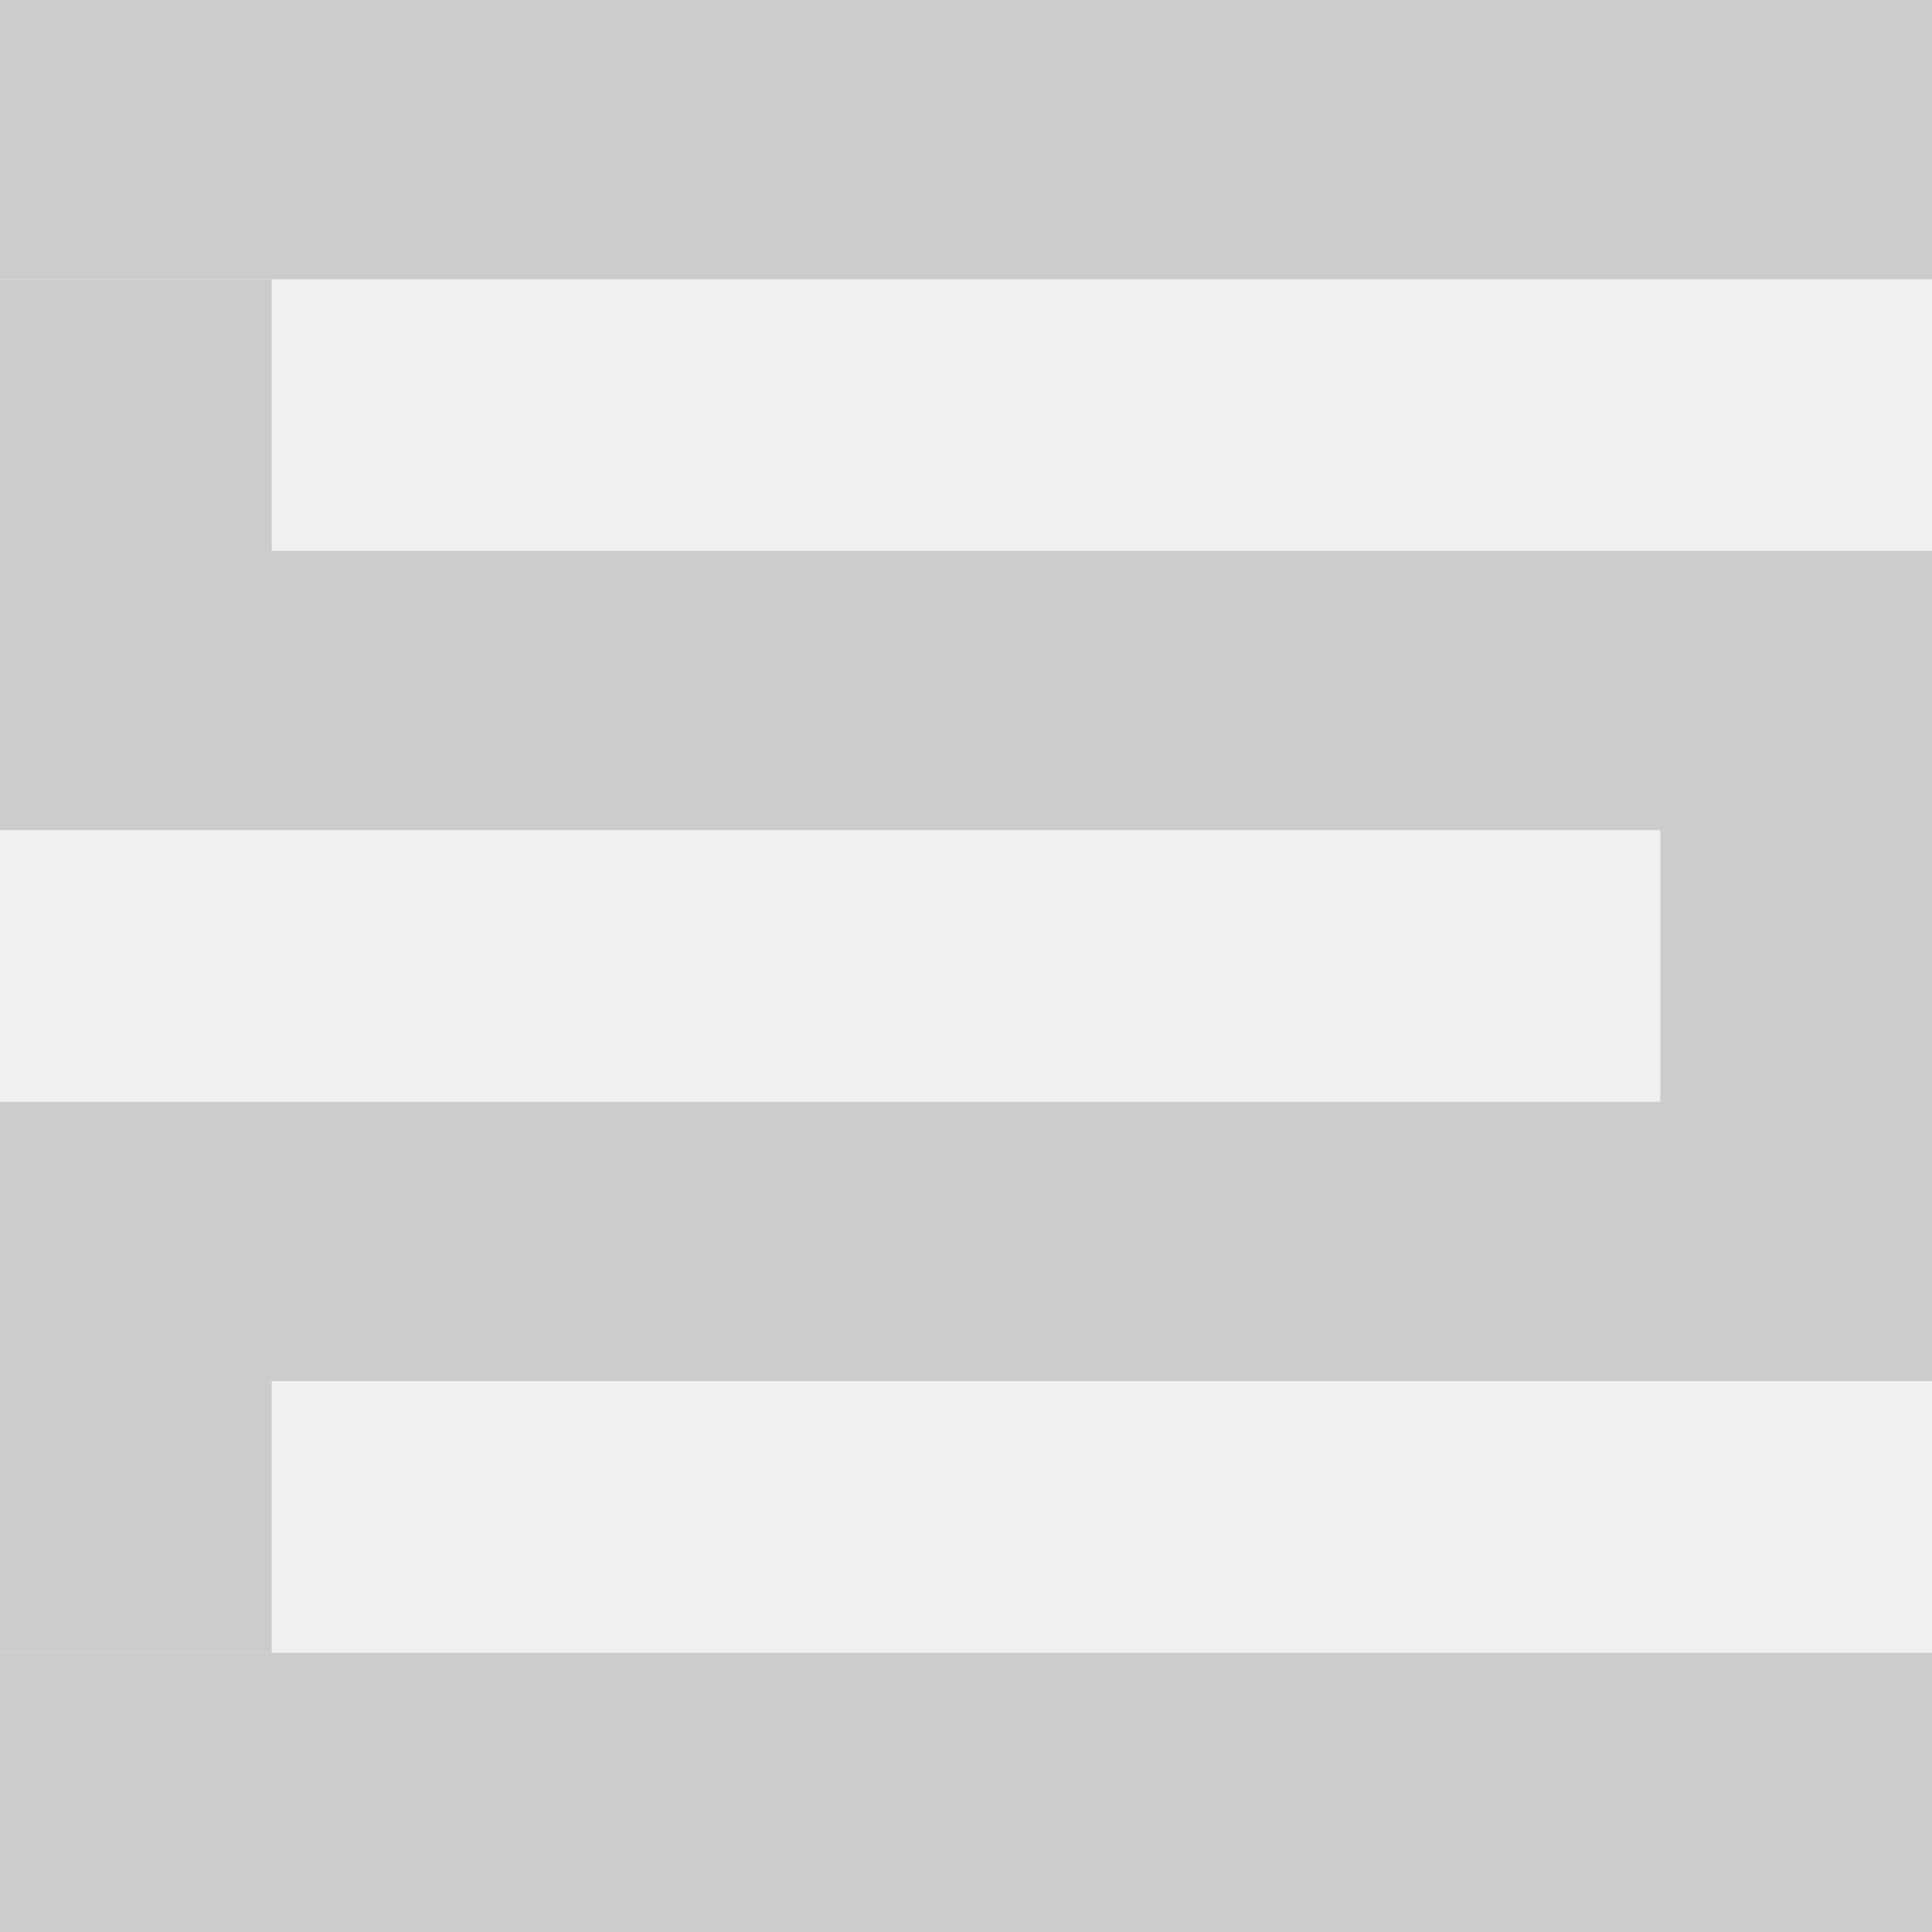
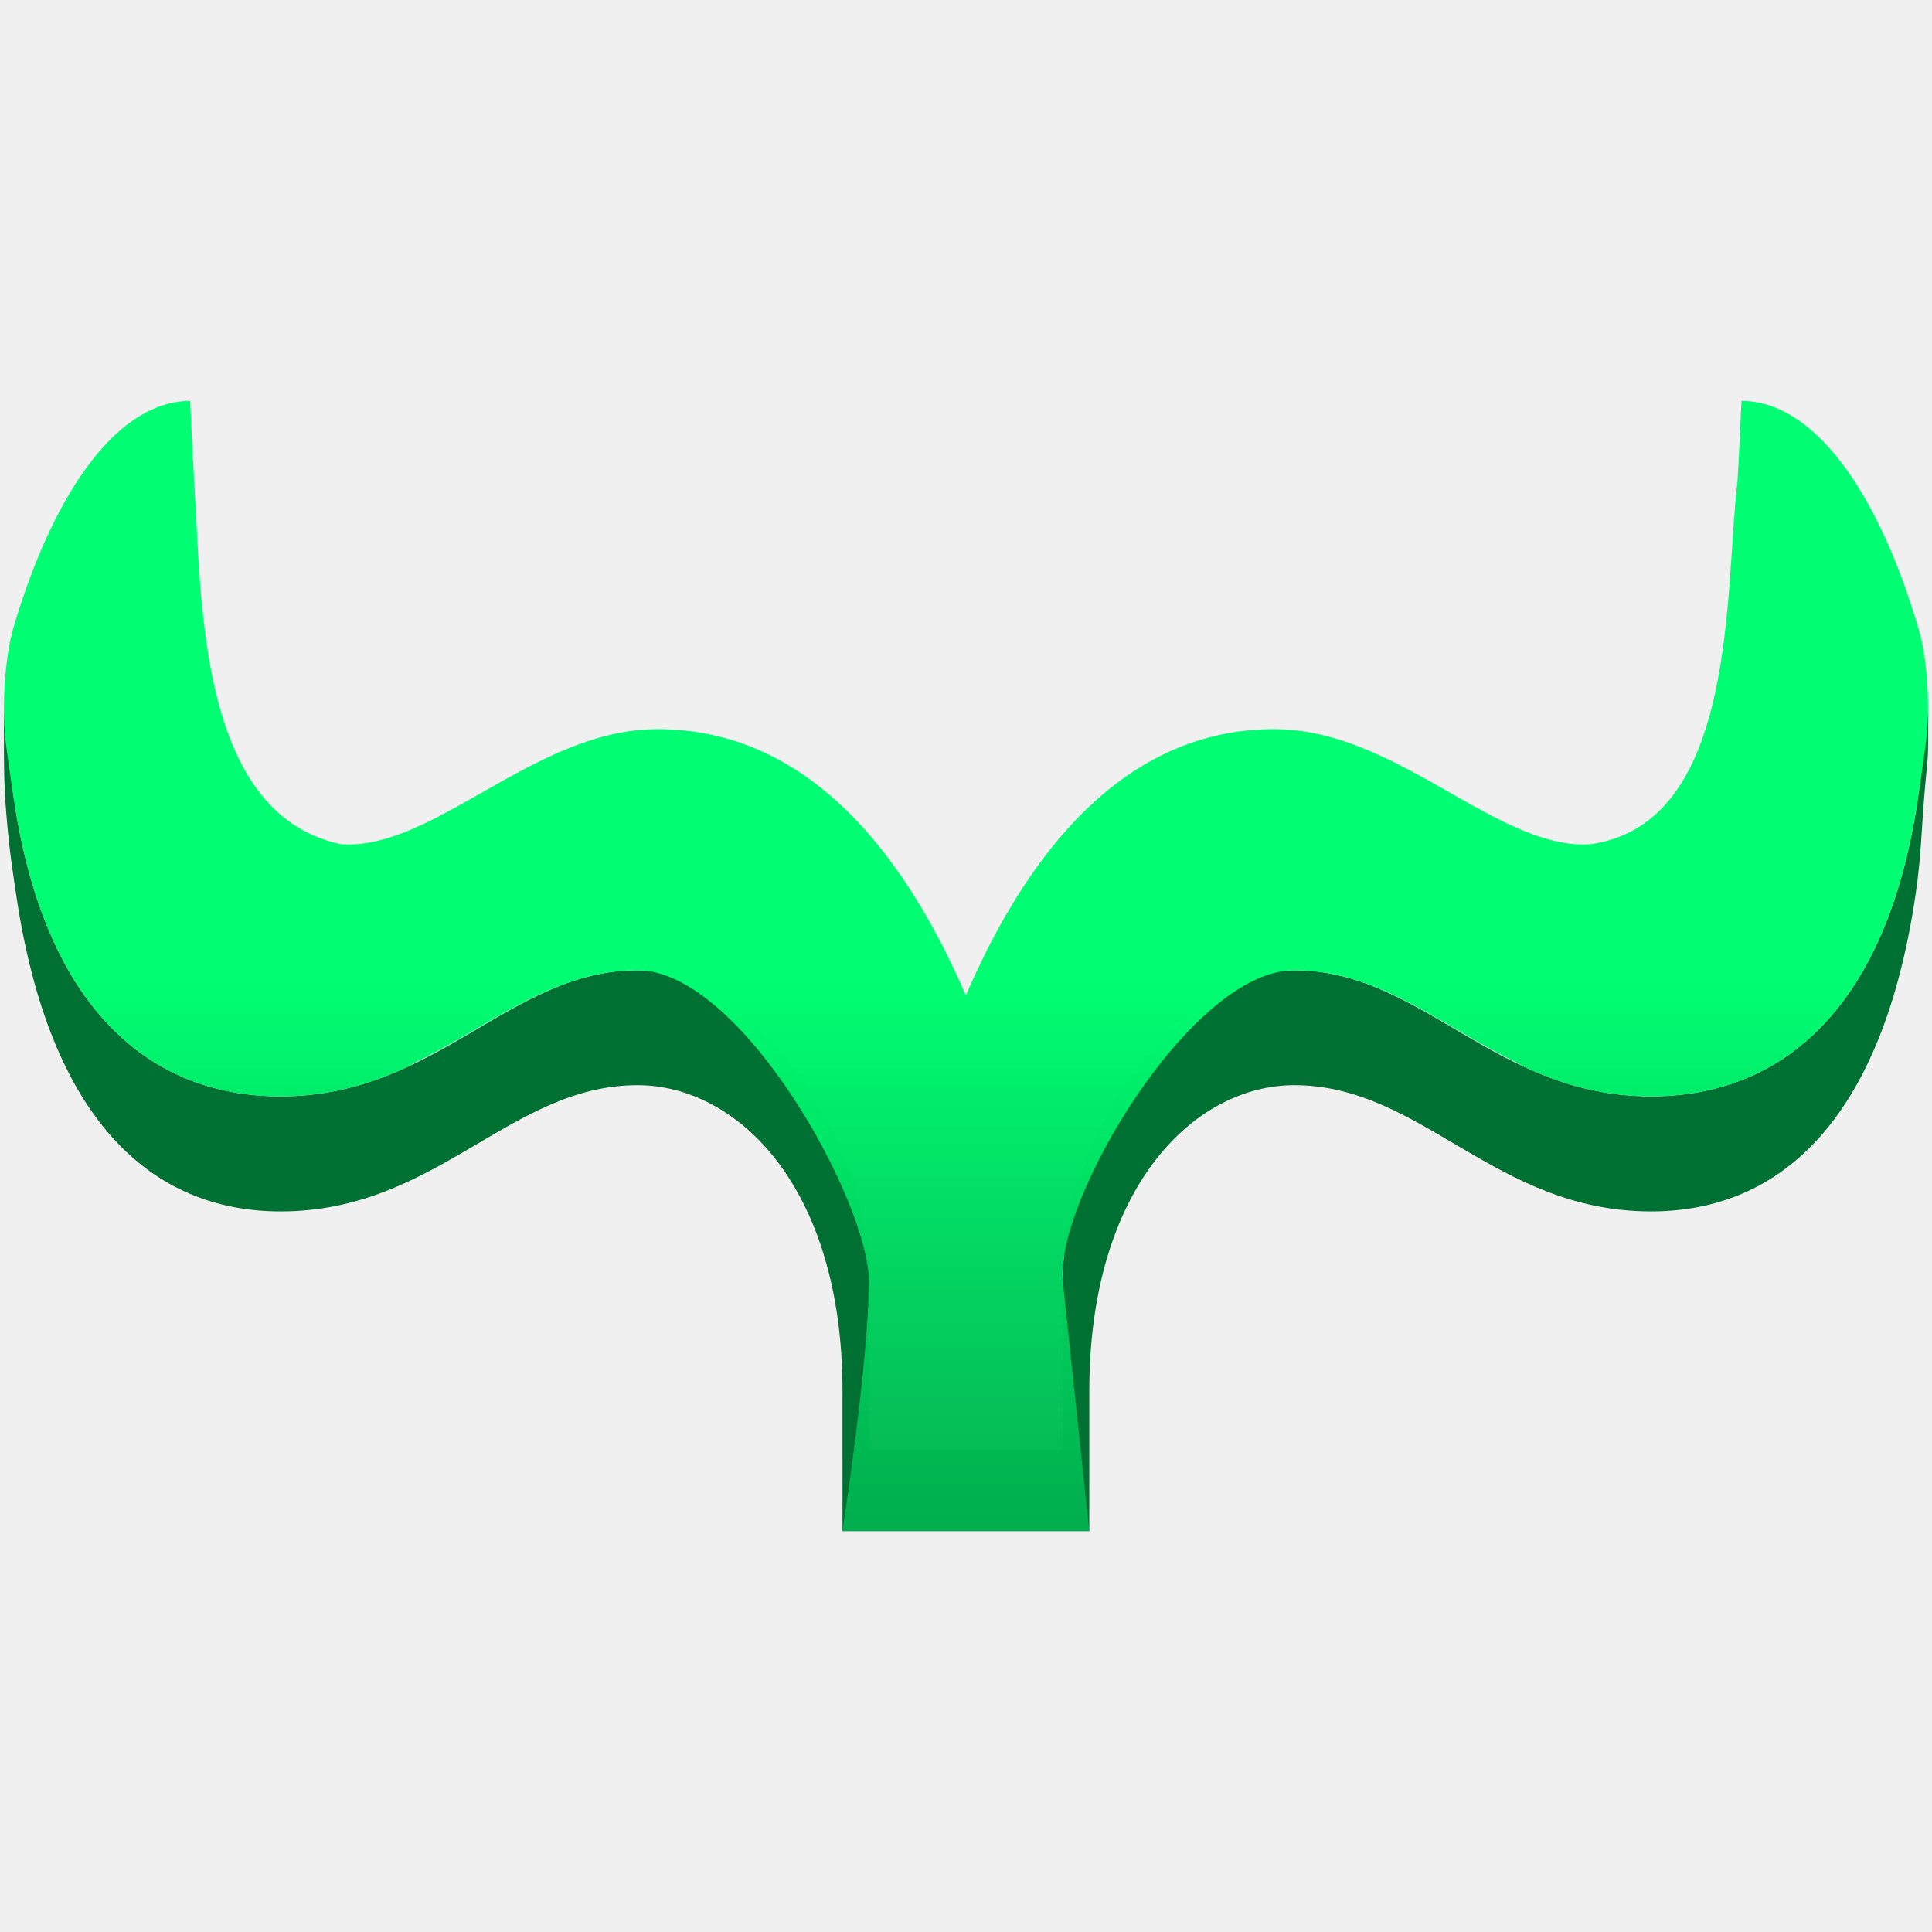
- <svg xmlns="http://www.w3.org/2000/svg" width="512" height="512" viewBox="0 0 512 512" fill="none">
-   <g clip-path="url(#clip0_271_118)">
-     <rect width="512" height="74" fill="#CCCCCC" />
-     <rect y="146" width="512" height="74" fill="#CCCCCC" />
-     <rect y="292" width="512" height="74" fill="#CCCCCC" />
-     <rect y="438" width="512" height="74" fill="#CCCCCC" />
-     <rect y="74" width="72" height="72" fill="#CCCCCC" />
-     <rect y="366" width="72" height="72" fill="#CCCCCC" />
-     <rect x="440" y="220" width="72" height="72" fill="#CCCCCC" />
+ <svg xmlns="http://www.w3.org/2000/svg" xmlns:xlink="http://www.w3.org/1999/xlink" width="512" height="512" viewBox="0 0 135.467 135.467" version="1.1" id="svg1">
+   <defs id="defs1">
+     <linearGradient id="linearGradient1">
+       <stop style="stop-color:#00ff72;stop-opacity:1;" offset="0.504" id="stop1" />
+       <stop style="stop-color:#007132;stop-opacity:0.96;" offset="1" id="stop2" />
+     </linearGradient>
+     <linearGradient xlink:href="#linearGradient1" id="linearGradient46" gradientUnits="userSpaceOnUse" gradientTransform="translate(-0.001097,-0.001295)" x1="13.895" y1="-325.492" x2="13.895" y2="-76.697" />
+   </defs>
+   <g id="layer1">
+     <g id="g1" transform="matrix(2.876397,0,0,2.876397,-127.0947,-114.0719)">
+       <path id="path10" style="font-weight:bold;font-size:96.995px;font-family:'0xProto';-inkscape-font-specification:'0xProto Bold';letter-spacing:-7.072px;fill:#007132;fill-opacity:1;stroke-width:3.248" d="m -106.784,-233.133 0.007,3.876 0.001,1.757 a 92.274,92.274 88.074 0 0 0.205,6.085 c 0.043,0.641 0.314,4.622 0.954,8.844 0.083,0.549 0.2,1.327 0.371,2.507 4.147,28.141 16.864,39.755 33.173,39.755 19.627,0 28.751,-15.837 44.784,-15.837 12.44,0 25.706,12.674 25.706,38.353 v 17.581 H 29.381 v -17.581 c 0,-25.679 13.269,-38.353 25.709,-38.353 16.033,0 25.145,15.837 44.772,15.837 16.31,0 29.027,-11.614 33.174,-39.755 0.859,-5.934 0.641,-8.4 1.463,-16.423 0.058,-0.563 0.107,-1.478 0.107,-2.044 v -0.227 -2.099 l 3e-5,-2.285 c -0.71,6.092 -0.842,8.471 -1.57,12.873 -4.147,24.624 -16.864,35.529 -33.174,35.529 -19.627,0 -28.739,-15.824 -44.772,-15.824 -12.993,0 -29.03,18.986 -29.03,39.037 v 21.11 H 1.729 v -21.11 c 0,-20.051 -16.026,-39.037 -29.018,-39.037 -16.033,0 -25.157,15.824 -44.784,15.824 -16.31,0 -29.027,-10.906 -33.173,-35.529 -0.729,-4.404 -0.827,-6.769 -1.537,-12.864 z" transform="matrix(0.194319,0,0,0.194319,65.03014,102.2828)" />
+       <path id="path36" style="font-style:italic;font-size:96.995px;font-family:'0xProto';-inkscape-font-specification:'0xProto Italic';letter-spacing:-7.072px;fill:url(#linearGradient46);stroke-width:3.248" d="m -83.414,-271.983 c -8.701,0.003 -16.841,10.567 -22.124,28.295 -1.184,3.972 -1.528,10.598 -0.985,14.708 0.425,3.215 0.855,6.171 1.274,8.708 4.147,24.624 16.864,35.532 33.174,35.532 6.427,0 11.729,-1.699 16.515,-3.981 l 0.003,-0.089 c 9.801,-4.689 17.505,-11.758 28.266,-11.758 12.993,0 29.018,29.015 29.018,39.04 0,10.025 -3.309,31.316 -3.309,31.316 h 30.961 c 0,0 -2.261,-21.346 -3.318,-31.316 -1.057,-9.969 16.035,-39.04 29.027,-39.04 10.76,0 18.458,7.066 28.254,11.754 l 0.006,0.092 c 4.785,2.283 10.087,3.981 16.515,3.981 16.31,0 29.027,-10.909 33.173,-35.532 0.441,-2.664 0.893,-5.79 1.338,-9.193 0.503,-3.843 0.179,-10.035 -0.91,-13.753 -5.279,-18.011 -13.485,-28.762 -22.262,-28.764 h -0.003 c -0.142,2.954 -0.291,6.446 -0.51,10.208 -1.621,13.272 0.127,42.637 -18.281,45.383 -2.397,0.218 -4.847,-0.294 -7.355,-1.204 -9.633,-3.497 -20.178,-13.218 -32.462,-13.218 -18.798,0 -30.955,15.472 -38.695,33.412 -7.74,-17.94 -19.903,-33.412 -38.701,-33.412 -12.28,0 -22.817,9.715 -32.446,13.215 -2.509,0.912 -4.96,1.425 -7.361,1.207 -17.972,-3.943 -17.345,-31.114 -18.29,-45.383 -0.22,-3.763 -0.368,-7.255 -0.51,-10.208 z" transform="matrix(0.194319,0,0,0.194319,65.02913,102.2828)" />
+     </g>
  </g>
-   <defs>
-     <clipPath id="clip0_271_118">
-       <rect width="512" height="512" fill="white" />
-     </clipPath>
-   </defs>
</svg>
